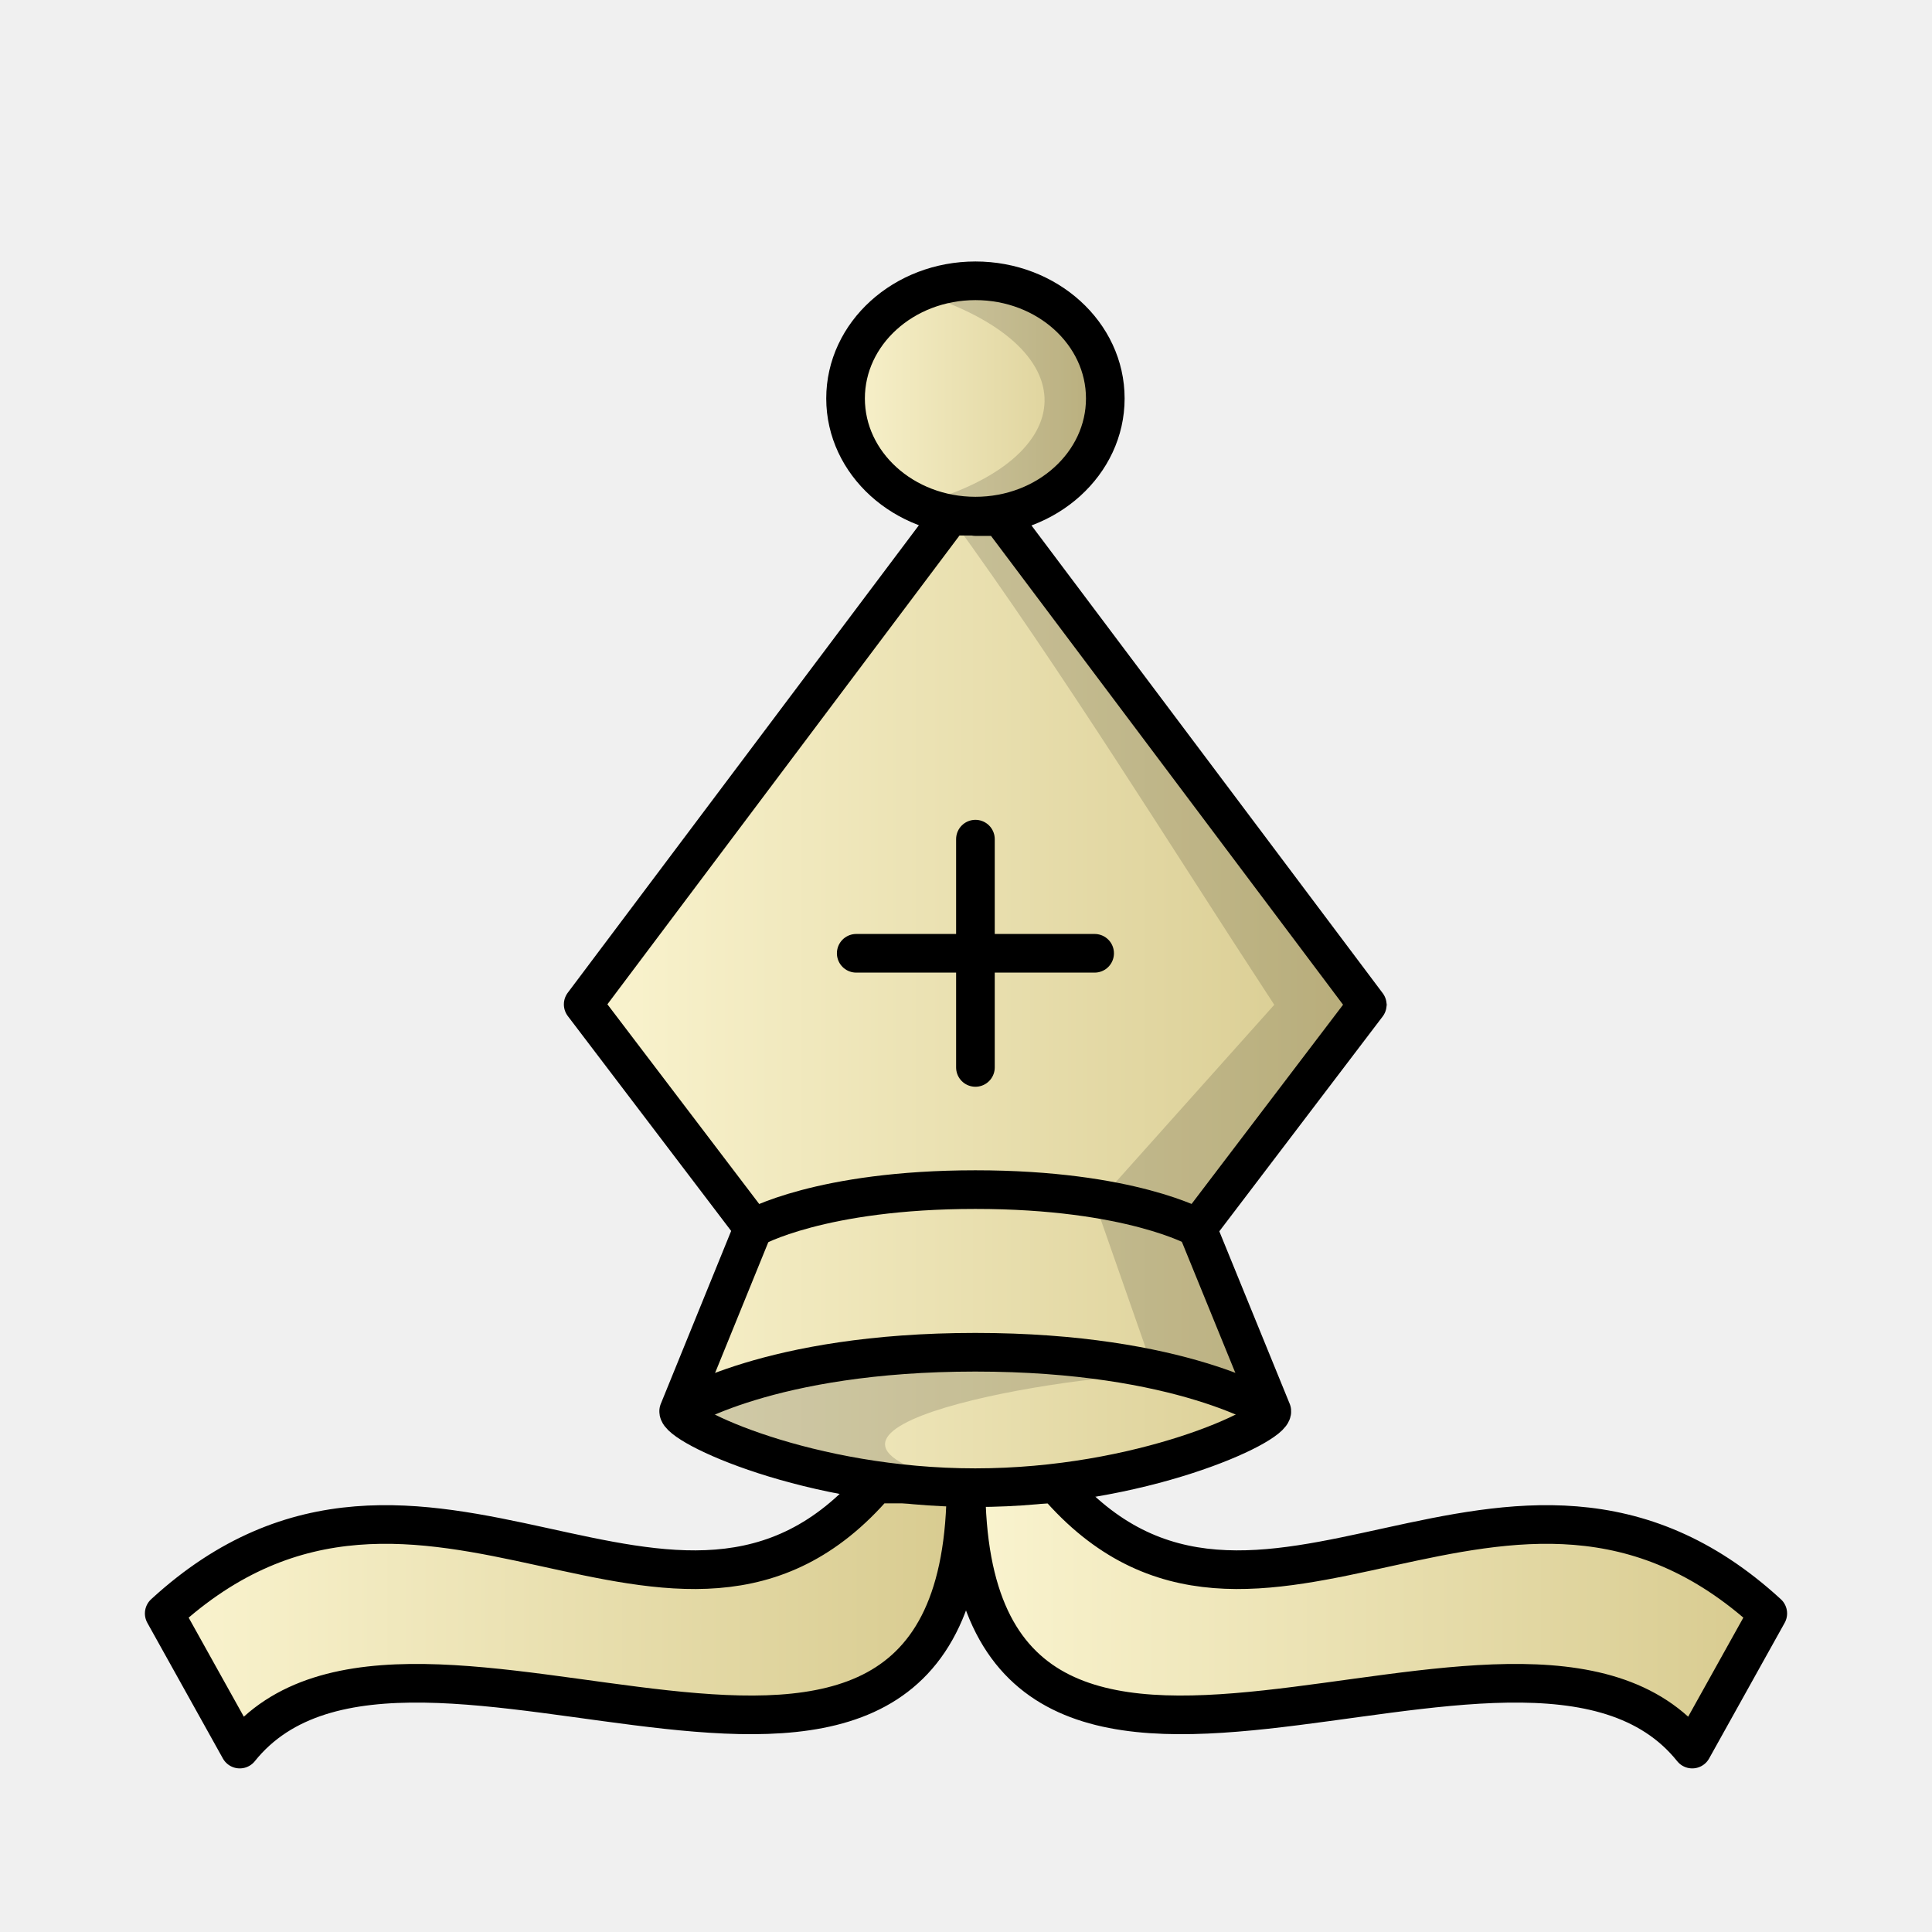
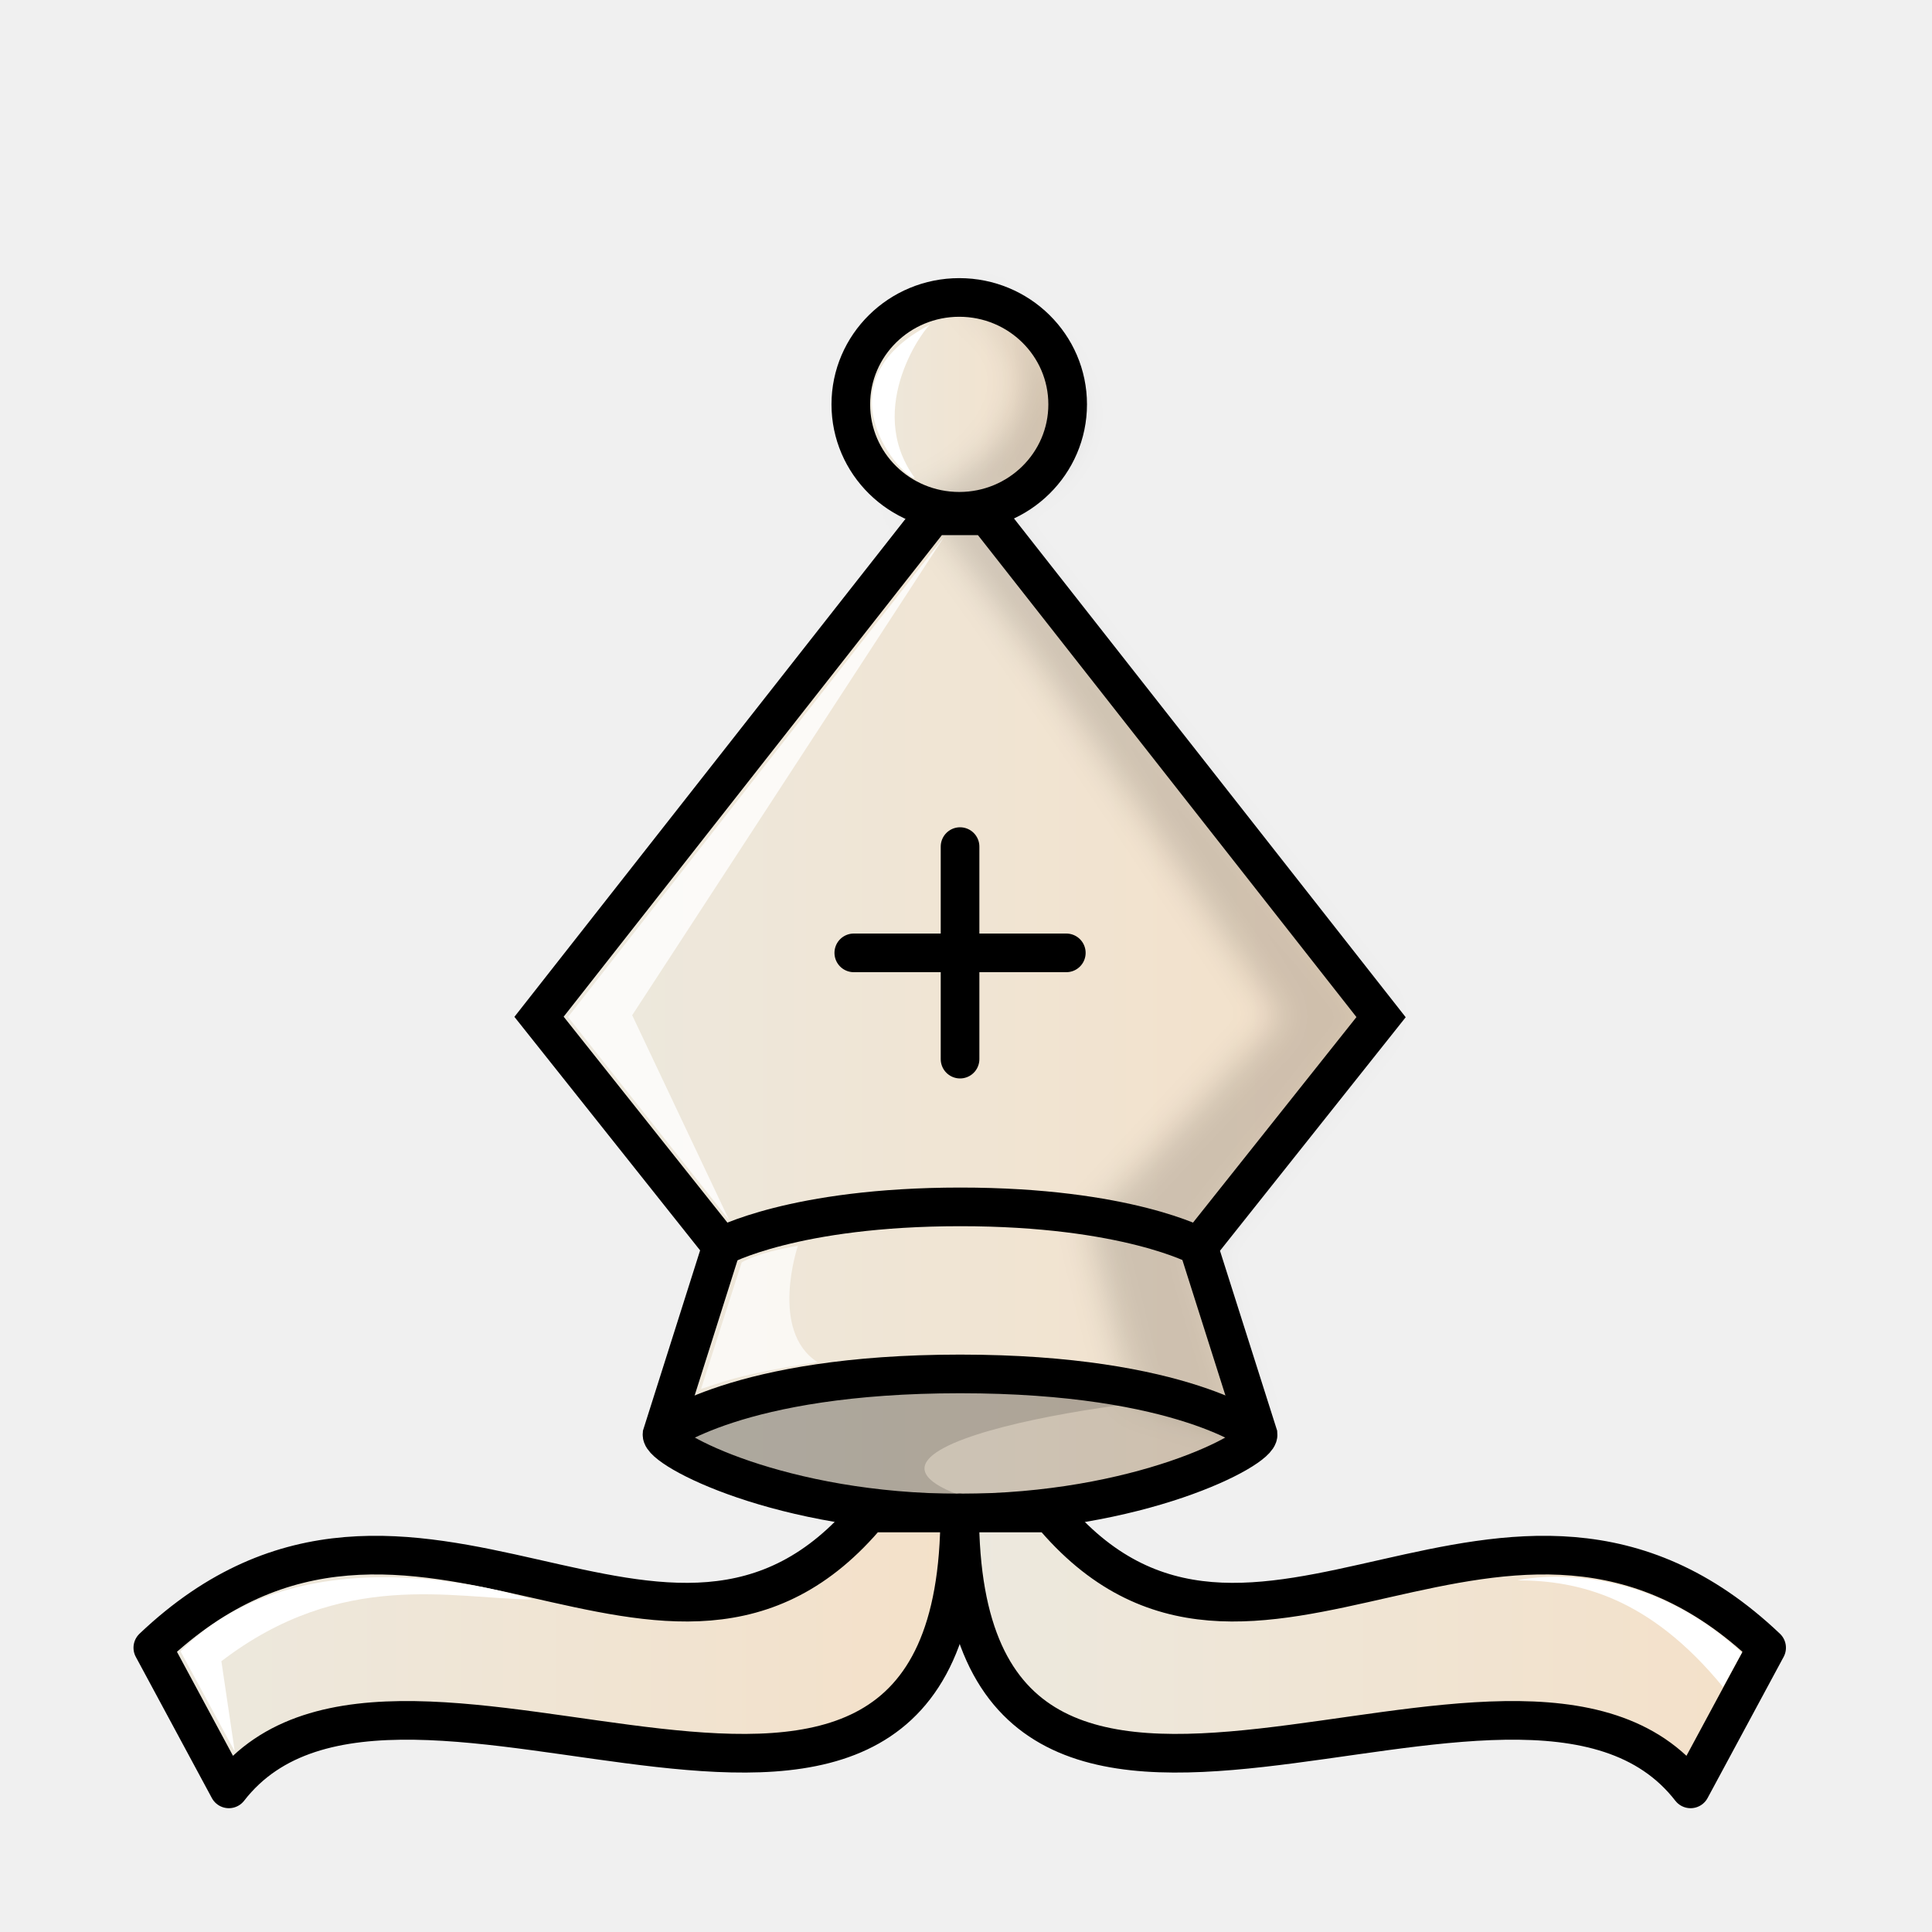
- <svg xmlns="http://www.w3.org/2000/svg" xmlns:xlink="http://www.w3.org/1999/xlink" width="50mm" height="50mm" clip-rule="evenodd" fill-rule="evenodd" image-rendering="optimizeQuality" shape-rendering="geometricPrecision" text-rendering="geometricPrecision" viewBox="0 0 50 50">
+ <svg xmlns="http://www.w3.org/2000/svg" xmlns:xlink="http://www.w3.org/1999/xlink" width="50mm" height="50mm" clip-rule="evenodd" fill-rule="evenodd" image-rendering="optimizeQuality" shape-rendering="geometricPrecision" text-rendering="geometricPrecision" version="1.1" viewBox="0 0 50 50">
  <defs>
-     <linearGradient id="b" x1="1337.9" x2="1359.7" y1="-118.94" y2="-118.94" gradientTransform="matrix(1.0002 0 0 .99995 -1334.5 160.77)" gradientUnits="userSpaceOnUse" xlink:href="#a" />
-     <linearGradient id="a">
-       <stop stop-color="#fbf5d1" offset="0" />
-       <stop stop-color="#d7ca8e" offset="1" />
+     <linearGradient id="linearGradient1643" x1="9.241" x2="40.761" y1="27.266" y2="27.266" gradientTransform="matrix(.98495 0 0 .98605 .37559 .64119)" gradientUnits="userSpaceOnUse">
+       <stop stop-color="#ece9df" offset="0" />
+       <stop stop-color="#f4e0c8" offset="1" />
    </linearGradient>
-     <linearGradient id="c" x1="1358.7" x2="1380.4" y1="-118.94" y2="-118.94" gradientTransform="matrix(1.0002 0 0 .99995 -1334.5 160.77)" gradientUnits="userSpaceOnUse" xlink:href="#a" />
-     <linearGradient id="d" x1="1348.8" x2="1370" y1="-134.85" y2="-134.85" gradientTransform="matrix(1.0002 0 0 .99995 -1334.5 160.77)" gradientUnits="userSpaceOnUse" xlink:href="#a" />
-     <linearGradient id="e" x1="1355.5" x2="1363.3" y1="-150.47" y2="-150.47" gradientTransform="matrix(1.0002 0 0 .99995 -1334.5 160.77)" gradientUnits="userSpaceOnUse" xlink:href="#a" />
+     <linearGradient id="linearGradient2770-4" x1="14.558" x2="35.921" y1="25.93" y2="25.93" gradientTransform="matrix(1.0739 0 0 1.0269 -2.2596 -.38035)" gradientUnits="userSpaceOnUse" xlink:href="#linearGradient1643" />
+     <linearGradient id="linearGradient2772-9" x1="21.347" x2="29.141" y1="10.312" y2="10.312" gradientTransform="matrix(.83475 0 0 .90883 3.7518 1.0937)" gradientUnits="userSpaceOnUse" xlink:href="#linearGradient1643" />
+     <filter id="filter1616-8-6" x="-.081" y="-.034" width="1.162" height="1.068" color-interpolation-filters="sRGB">
+       <feGaussianBlur stdDeviation="0.407" />
+     </filter>
+     <linearGradient id="linearGradient2774-8" x1="5.612" x2="25.919" y1="42.295" y2="42.295" gradientTransform="matrix(1.0856 0 0 .94062 -2.5546 2.4128)" gradientUnits="userSpaceOnUse" xlink:href="#linearGradient1643" />
+     <linearGradient id="linearGradient2776-7" x1="24.848" x2="45.155" y1="42.295" y2="42.295" gradientTransform="matrix(1.0856 0 0 .94062 -2.5546 2.4128)" gradientUnits="userSpaceOnUse" xlink:href="#linearGradient1643" />
+     <filter id="filter1624-3" x="-0" y="-0" width="1" height="1" color-interpolation-filters="sRGB">
+       <feGaussianBlur stdDeviation="0" />
+     </filter>
+     <filter id="filter1616-8-6-66-1" x="-.081" y="-.034" width="1.162" height="1.068" color-interpolation-filters="sRGB">
+       <feGaussianBlur stdDeviation="0.407" />
+     </filter>
+     <linearGradient id="linearGradient2774-8-0" x1="5.612" x2="25.919" y1="42.295" y2="42.295" gradientTransform="matrix(1.0856 0 0 .94062 -2.7162 2.9415)" gradientUnits="userSpaceOnUse" xlink:href="#linearGradient1643" />
+     <linearGradient id="linearGradient2776-7-1" x1="24.848" x2="45.155" y1="42.295" y2="42.295" gradientTransform="matrix(1.0856 0 0 .94062 -2.7162 2.9415)" gradientUnits="userSpaceOnUse" xlink:href="#linearGradient1643" />
  </defs>
-   <g stroke="#000" stroke-linecap="round" stroke-linejoin="round">
-     <path d="M22.665 38.406c-5.16 6.013-11.715-2.801-18.415 3.35l1.955 3.51c4.37-5.45 18.795 5.01 18.795-6.86z" fill="url(#b)" />
-     <path d="M27.335 38.406c5.16 6.013 11.715-2.801 18.415 3.35l-1.955 3.51C39.425 39.816 25 50.276 25 38.406z" fill="url(#c)" />
-     <path d="M30.985 31.791l4.4-5.787-9.488-12.635h-.653v-.01h-.662l-9.489 12.634 4.4 5.788-1.929 4.74c-.029.375 3.375 1.98 7.675 1.98s7.705-1.605 7.676-1.98z" fill="url(#d)" />
-     <path d="M25.245 7.267c-1.857 0-3.362 1.363-3.362 3.045 0 1.681 1.506 3.045 3.362 3.045s3.36-1.364 3.36-3.045c0-1.682-1.504-3.045-3.36-3.045z" fill="url(#e)" />
-   </g>
-   <path d="M22.159 24.671h6.17m-3.085-2.954v5.908" fill="none" stroke="#000" stroke-linecap="round" stroke-linejoin="round" />
-   <path d="M25.245 7.266c-.527 0-1.025.114-1.469.31 4.42 1.365 4.266 4.305 0 5.47.445.197.942.31 1.469.31 1.857 0 3.36-1.364 3.36-3.045 0-1.681-1.504-3.044-3.36-3.045zm-.662 6.092c2.975 4.094 5.627 8.417 8.395 12.646l-4.625 5.173 1.54 4.4 2.888.86-1.795-4.647 4.928-5.787-10.016-12.635h-.652v-.01z" opacity=".15" />
-   <path d="M24.903 35.055c-2.875.012-5.502.233-7.337 1.464 2.03 1.462 4.944 2.036 7.818 1.98-6.648-1.406 1.89-2.887 4.51-2.922-1.417-.357-3.454-.528-4.991-.522z" opacity=".15" />
-   <path d="M17.566 36.519s2.316-1.523 7.675-1.523c5.36 0 7.675 1.523 7.675 1.523M19.494 31.781s1.735-.994 5.75-.994 5.75.994 5.75.994" fill="none" stroke="#000" />
+   <path d="m31.016 32.267 4.726-5.943-10.19-12.975h-0.701v-0.01h-0.711l-10.19 12.975 4.726 5.943-1.543 4.867c-0.031 0.386 3.095 2.034 7.713 2.034 4.618 0 7.745-1.648 7.713-2.034z" fill="url(#linearGradient2770-4)" image-rendering="optimizeQuality" style="clip-rule:evenodd;fill-rule:evenodd;fill:url(#linearGradient2770-4);shape-rendering:geometricPrecision;stroke-linecap:round;stroke:#000000" />
+   <path d="m24.826 7.698c-1.55 0-2.807 1.239-2.807 2.767s1.257 2.767 2.807 2.767 2.805-1.239 2.805-2.767c0-1.528-1.256-2.767-2.805-2.767z" fill="url(#linearGradient2772-9)" image-rendering="optimizeQuality" stroke-linejoin="round" style="clip-rule:evenodd;fill-rule:evenodd;fill:url(#linearGradient2772-9);shape-rendering:geometricPrecision;stroke-linecap:round;stroke-width:1;stroke:#000000" />
+   <path d="m22.096 24.66h5.5m-2.75-2.75v5.5" fill="none" image-rendering="optimizeQuality" stroke-linejoin="round" style="clip-rule:evenodd;fill-rule:evenodd;shape-rendering:geometricPrecision;stroke-linecap:round;stroke:#000000" />
+   <path transform="matrix(1.0334 0 0 1.0218 592.95 439.08)" d="m-549.75-422.16c3.412 1.813 0.501 4.931-1.526 5.206 0.462 0.197 0.978 0.311 1.526 0.311 5.528-1.76 1.318-5.645 0-5.517zm-0.688 5.518c3.092 4.115 5.848 8.459 8.724 12.709l-4.806 5.199 1.089 4.423 3.001 0.863-1.354-4.669 4.572-5.816-9.859-12.698h-0.678v-0.011z" filter="url(#filter1616-8-6)" image-rendering="optimizeQuality" opacity=".25" style="clip-rule:evenodd;fill-rule:evenodd;filter:url(#filter1616-8-6-66-1);mix-blend-mode:normal;opacity:.15;shape-rendering:geometricPrecision" />
+   <path d="m26.073 35.618c-3.087 0.012-6.397 0.504-8.369 1.768 2.181 1.502 5.798 1.827 8.885 1.77-7.14-1.444 2.03-2.966 4.844-3.001-1.522-0.367-3.71-0.543-5.36-0.536z" image-rendering="optimizeQuality" opacity=".2" style="clip-rule:evenodd;fill-rule:evenodd;opacity:.15;shape-rendering:geometricPrecision" />
+   <path d="m17.134 37.123s1.925-1.566 7.714-1.566 7.713 1.566 7.713 1.566" fill="none" image-rendering="optimizeQuality" stroke="#000000" stroke-width="1" style="clip-rule:evenodd;fill-rule:evenodd;shape-rendering:geometricPrecision" />
+   <path d="m18.676 32.256s1.863-1.021 6.175-1.022c4.312-6.1e-5 6.175 1.022 6.175 1.022" fill="none" image-rendering="optimizeQuality" stroke="#000000" stroke-width="1" style="clip-rule:evenodd;fill-rule:evenodd;shape-rendering:geometricPrecision" />
+   <path d="m18.872 31.579s0.003 8e-3 0 0l-4.171-5.259 9.735-12.431-8.075 12.385z" fill="#ffffff" opacity=".9" style="clip-rule:evenodd;fill-rule:evenodd;image-rendering:optimizeQuality;opacity:.8;shape-rendering:geometricPrecision" />
+   <path d="m25 39.156c-5.617 6.1e-5 -7.296-1.77-7.296-1.77s1.679-1.77 7.296-1.77c5.617-6.1e-5 7.296 1.77 7.296 1.77s-1.679 1.77-7.296 1.77z" image-rendering="optimizeQuality" opacity=".2" style="clip-rule:evenodd;fill-rule:evenodd;opacity:.15;shape-rendering:geometricPrecision" />
+   <path d="m22.488 39.156c-5.193 6.258-11.79-2.915-18.533 3.487l1.968 3.653c4.398-5.672 18.915 5.213 18.915-7.14z" fill="url(#linearGradient2774-8)" image-rendering="optimizeQuality" stroke-linecap="round" style="clip-rule:evenodd;fill-rule:evenodd;fill:url(#linearGradient2774-8-0);shape-rendering:geometricPrecision;stroke-linejoin:round;stroke:#000000" />
+   <path d="m27.188 39.156c5.193 6.258 11.79-2.915 18.532 3.487l-1.968 3.653c-4.398-5.672-18.915 5.213-18.915-7.14z" fill="url(#linearGradient2776-7)" image-rendering="optimizeQuality" stroke-linecap="round" style="clip-rule:evenodd;fill-rule:evenodd;fill:url(#linearGradient2776-7-1);shape-rendering:geometricPrecision;stroke-linejoin:round;stroke:#000000" />
+   <path d="m4.672 42.735 1.403 2.59-0.346-2.333c3.12-2.387 5.958-1.619 8.041-1.598 0 0-5.852-1.955-9.098 1.342z" style="clip-rule:evenodd;fill-rule:evenodd;fill:#ffffff;image-rendering:optimizeQuality;shape-rendering:geometricPrecision" />
+   <path d="m45.08 42.769-0.49 0.889c-1.905-2.325-3.739-2.755-5.319-2.76 0 0 3.017-0.717 5.809 1.872z" style="clip-rule:evenodd;fill-rule:evenodd;fill:#ffffff;image-rendering:optimizeQuality;shape-rendering:geometricPrecision" />
+   <path d="m23.672 12.366c-0.25 0.066-2.603-2.42 0.418-3.975-0.089-0.009-1.757 2.142-0.418 3.975z" style="clip-rule:evenodd;fill-rule:evenodd;fill:#ffffff;image-rendering:optimizeQuality;shape-rendering:geometricPrecision" />
+   <path transform="matrix(1.0007 0 0 .98931 -586.04 102.79)" d="m603.76-67.566 1.051-3.309s0.369-0.256 1.454-0.434c0 0-0.746 2.224 0.508 3.042-2.154 0.336-2.536 0.554-3.012 0.7z" clip-rule="evenodd" fill="#ffffff" fill-rule="evenodd" filter="url(#filter1624-3)" image-rendering="optimizeQuality" opacity=".7" shape-rendering="geometricPrecision" />
</svg>
